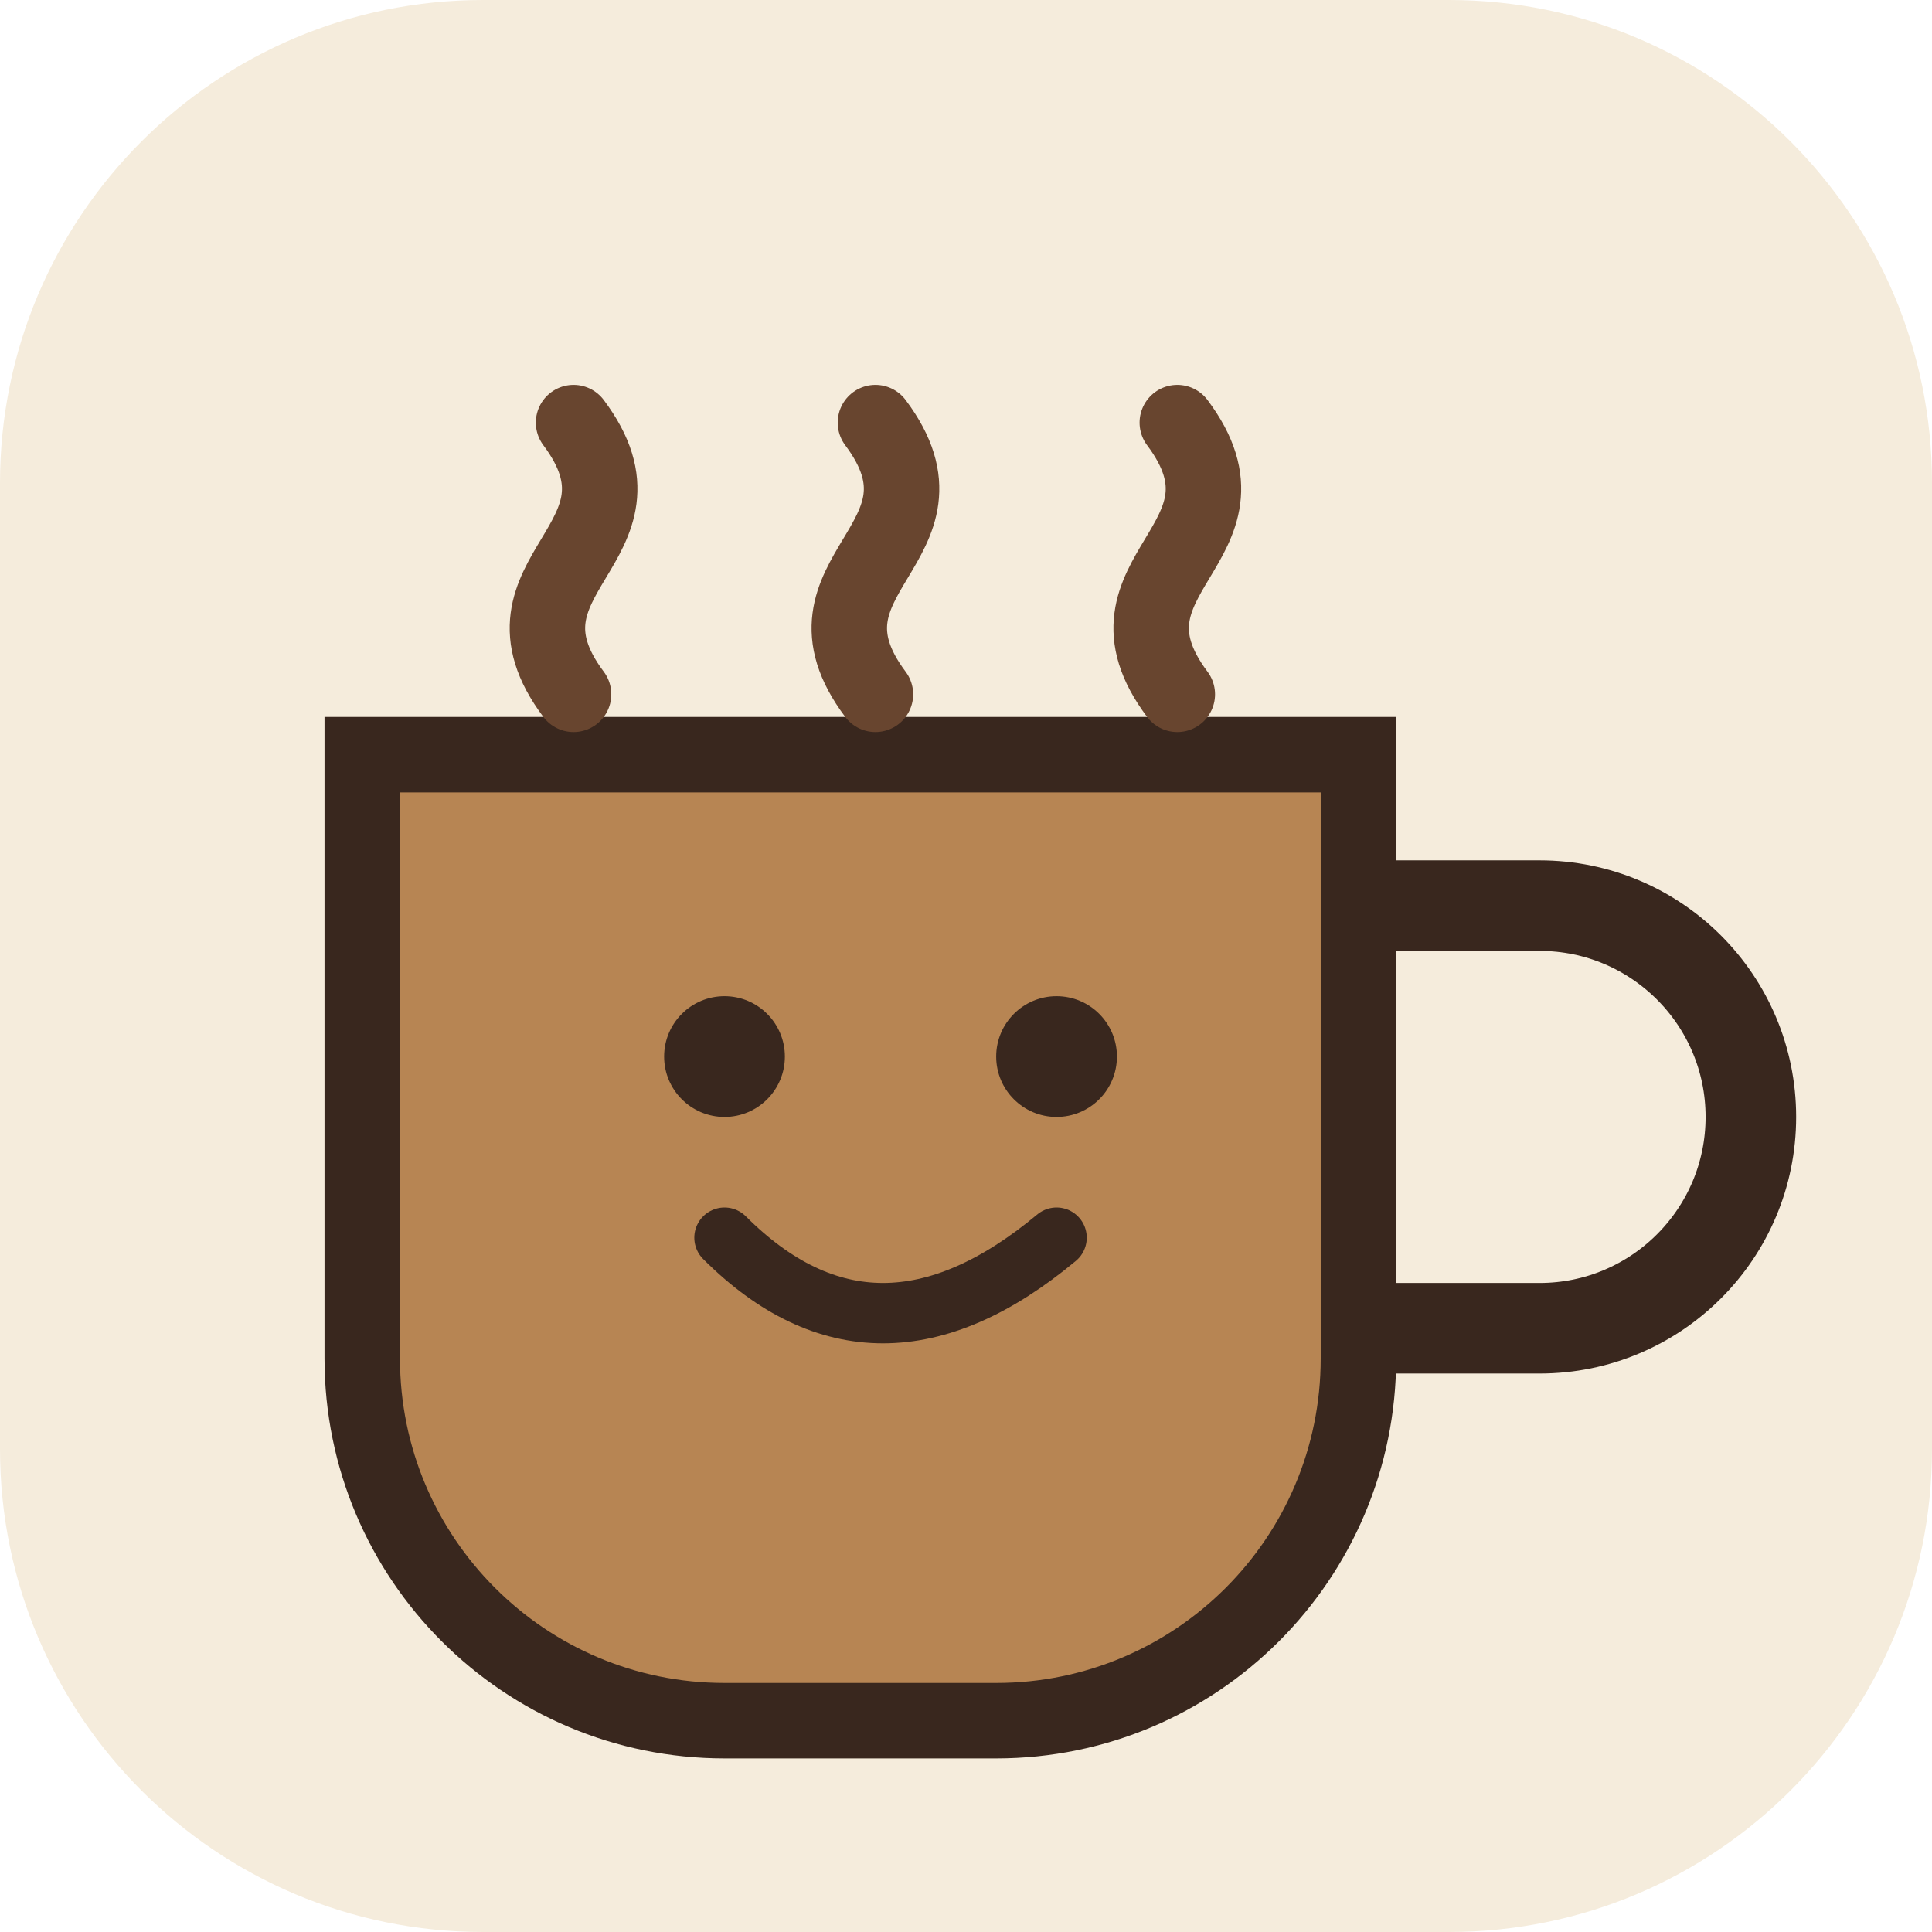
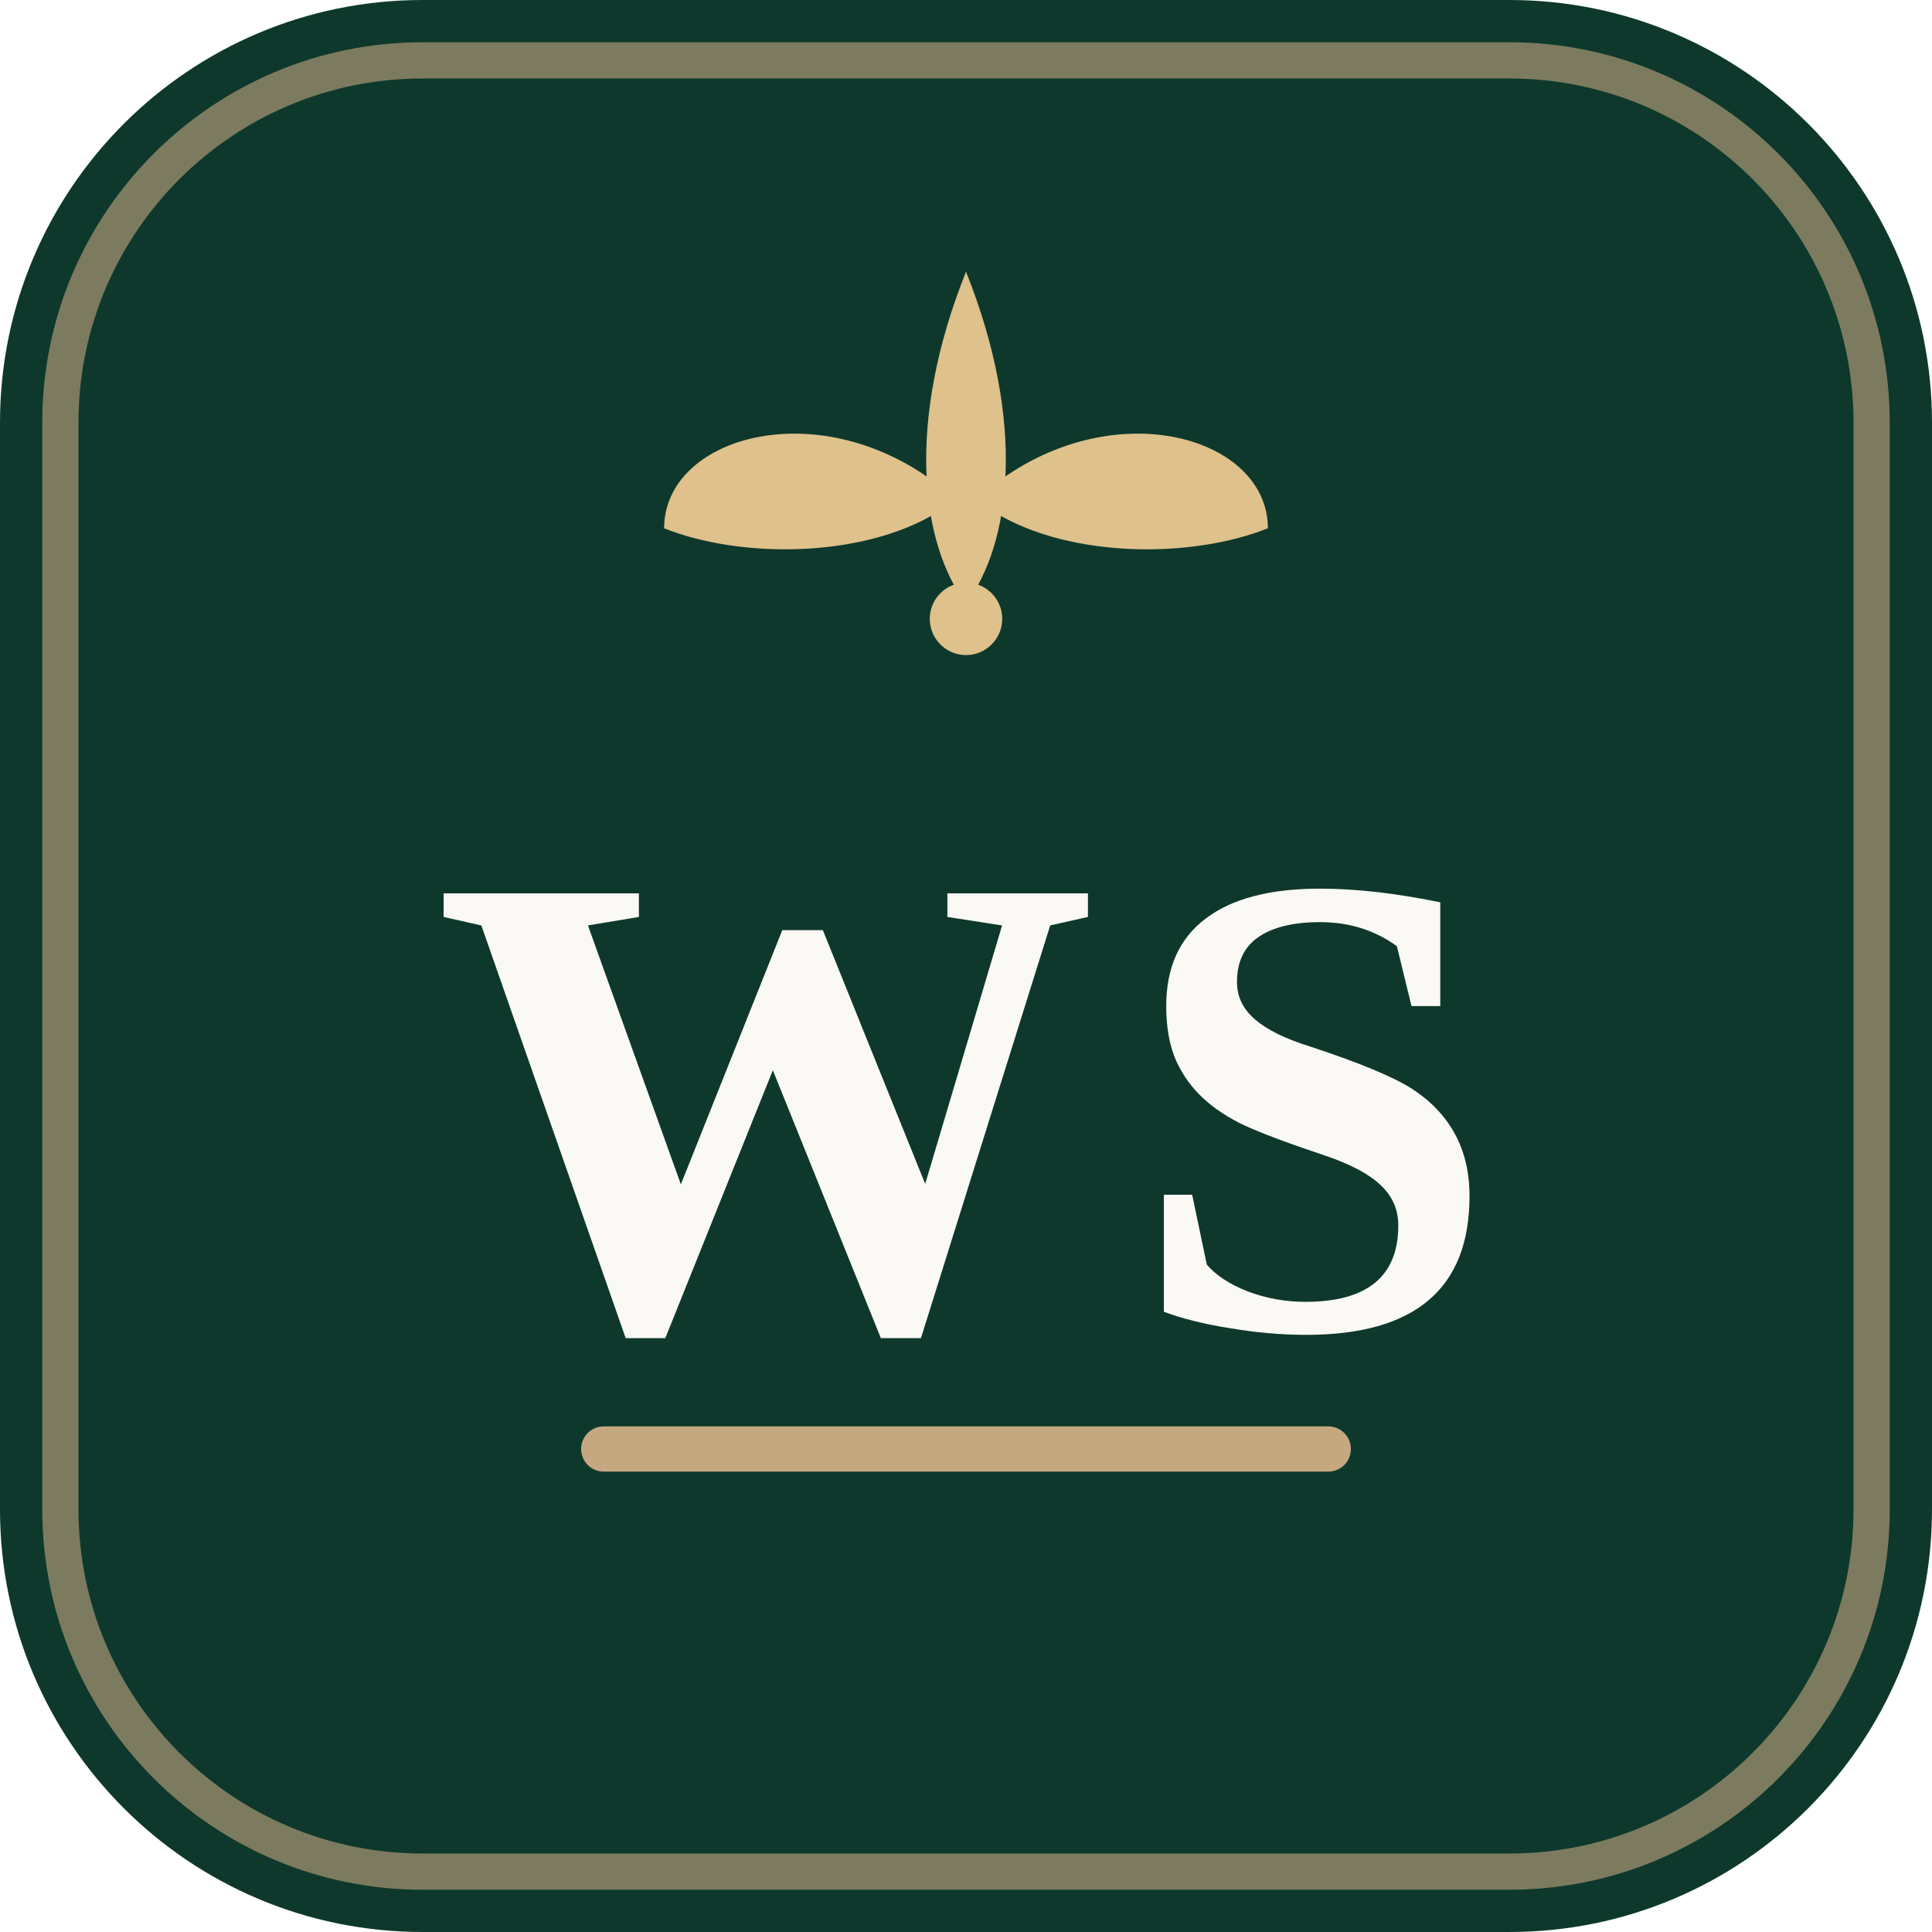
<svg xmlns="http://www.w3.org/2000/svg" viewBox="0 0 64 64">
-   <rect width="64" height="64" rx="16" fill="#f5ecdc" />
-   <path d="M12 25h33v20a12 12 0 0 1-12 12H24a12 12 0 0 1-12-12V25Z" fill="#b78553" stroke="#39271e" stroke-width="2.5" />
-   <path d="M45 30h6a7 7 0 0 1 0 14h-6" fill="none" stroke="#39271e" stroke-width="3" />
-   <path d="M19 23c-3-4 3-5 0-9m10 9c-3-4 3-5 0-9m10 9c-3-4 3-5 0-9" fill="none" stroke="#68452f" stroke-width="2.5" stroke-linecap="round" />
-   <circle cx="24" cy="35" r="2" fill="#39271e" />
-   <circle cx="35" cy="35" r="2" fill="#39271e" />
-   <path d="M24 41q5 5 11 0" fill="none" stroke="#39271e" stroke-width="2" stroke-linecap="round" />
+   <rect width="64" height="64" rx="14" fill="#0E382C" />
+   <rect x="2" y="2" width="60" height="60" rx="12" fill="none" stroke="#C5A880" stroke-width="1.2" opacity="0.6" />
+   <g fill="#DFC18B">
+     <path d="M32 9 C30 14 30.5 18 32 20 C33.5 18 34 14 32 9 Z" />
+     <path d="M31 16 C27 13 22 14.5 22 17.5 C24.5 18.5 28.5 18.5 31 17 Z" />
+     <path d="M33 16 C37 13 42 14.5 42 17.5 C39.5 18.5 35.5 18.5 33 17 Z" />
+     <circle cx="32" cy="20.5" r="1.2" />
+   </g>
+   <text x="32" y="44" font-family="'Playfair Display', Georgia, 'Times New Roman', serif" font-size="22" font-weight="700" fill="#FBF9F5" text-anchor="middle" letter-spacing="1">WS</text>
+   <line x1="20" y1="48" x2="44" y2="48" stroke="#C5A880" stroke-width="1.5" stroke-linecap="round" />
</svg>
